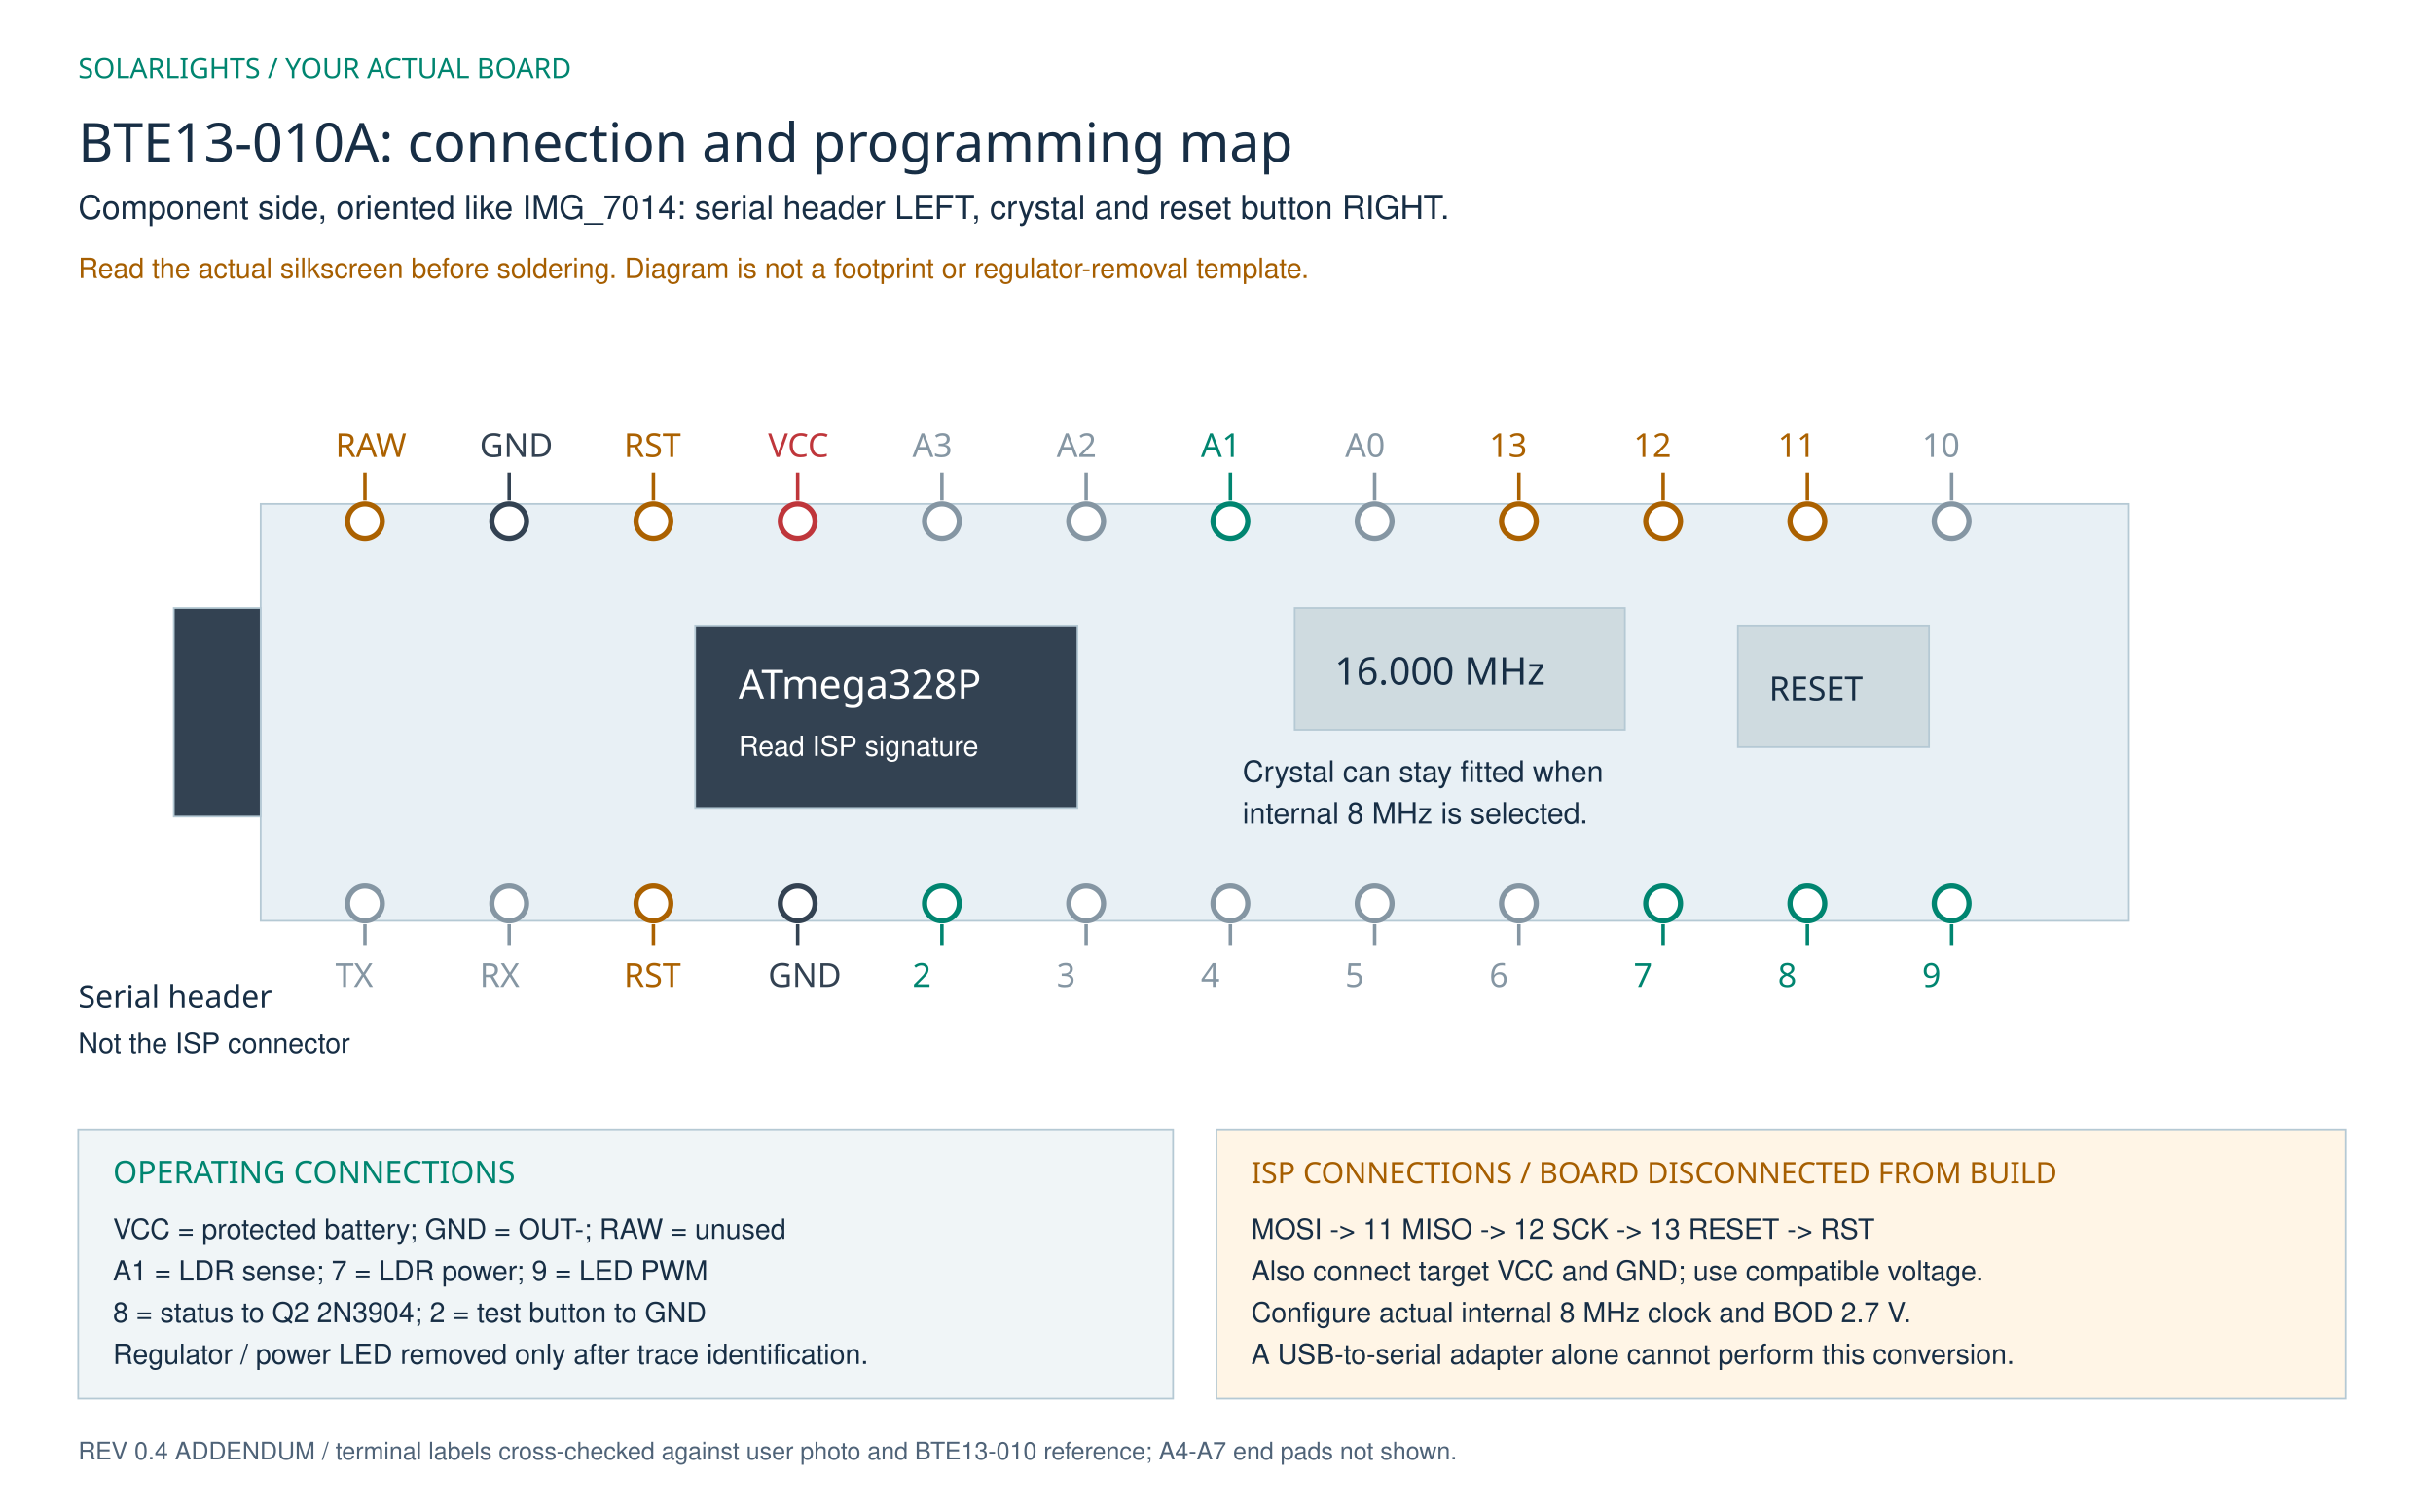
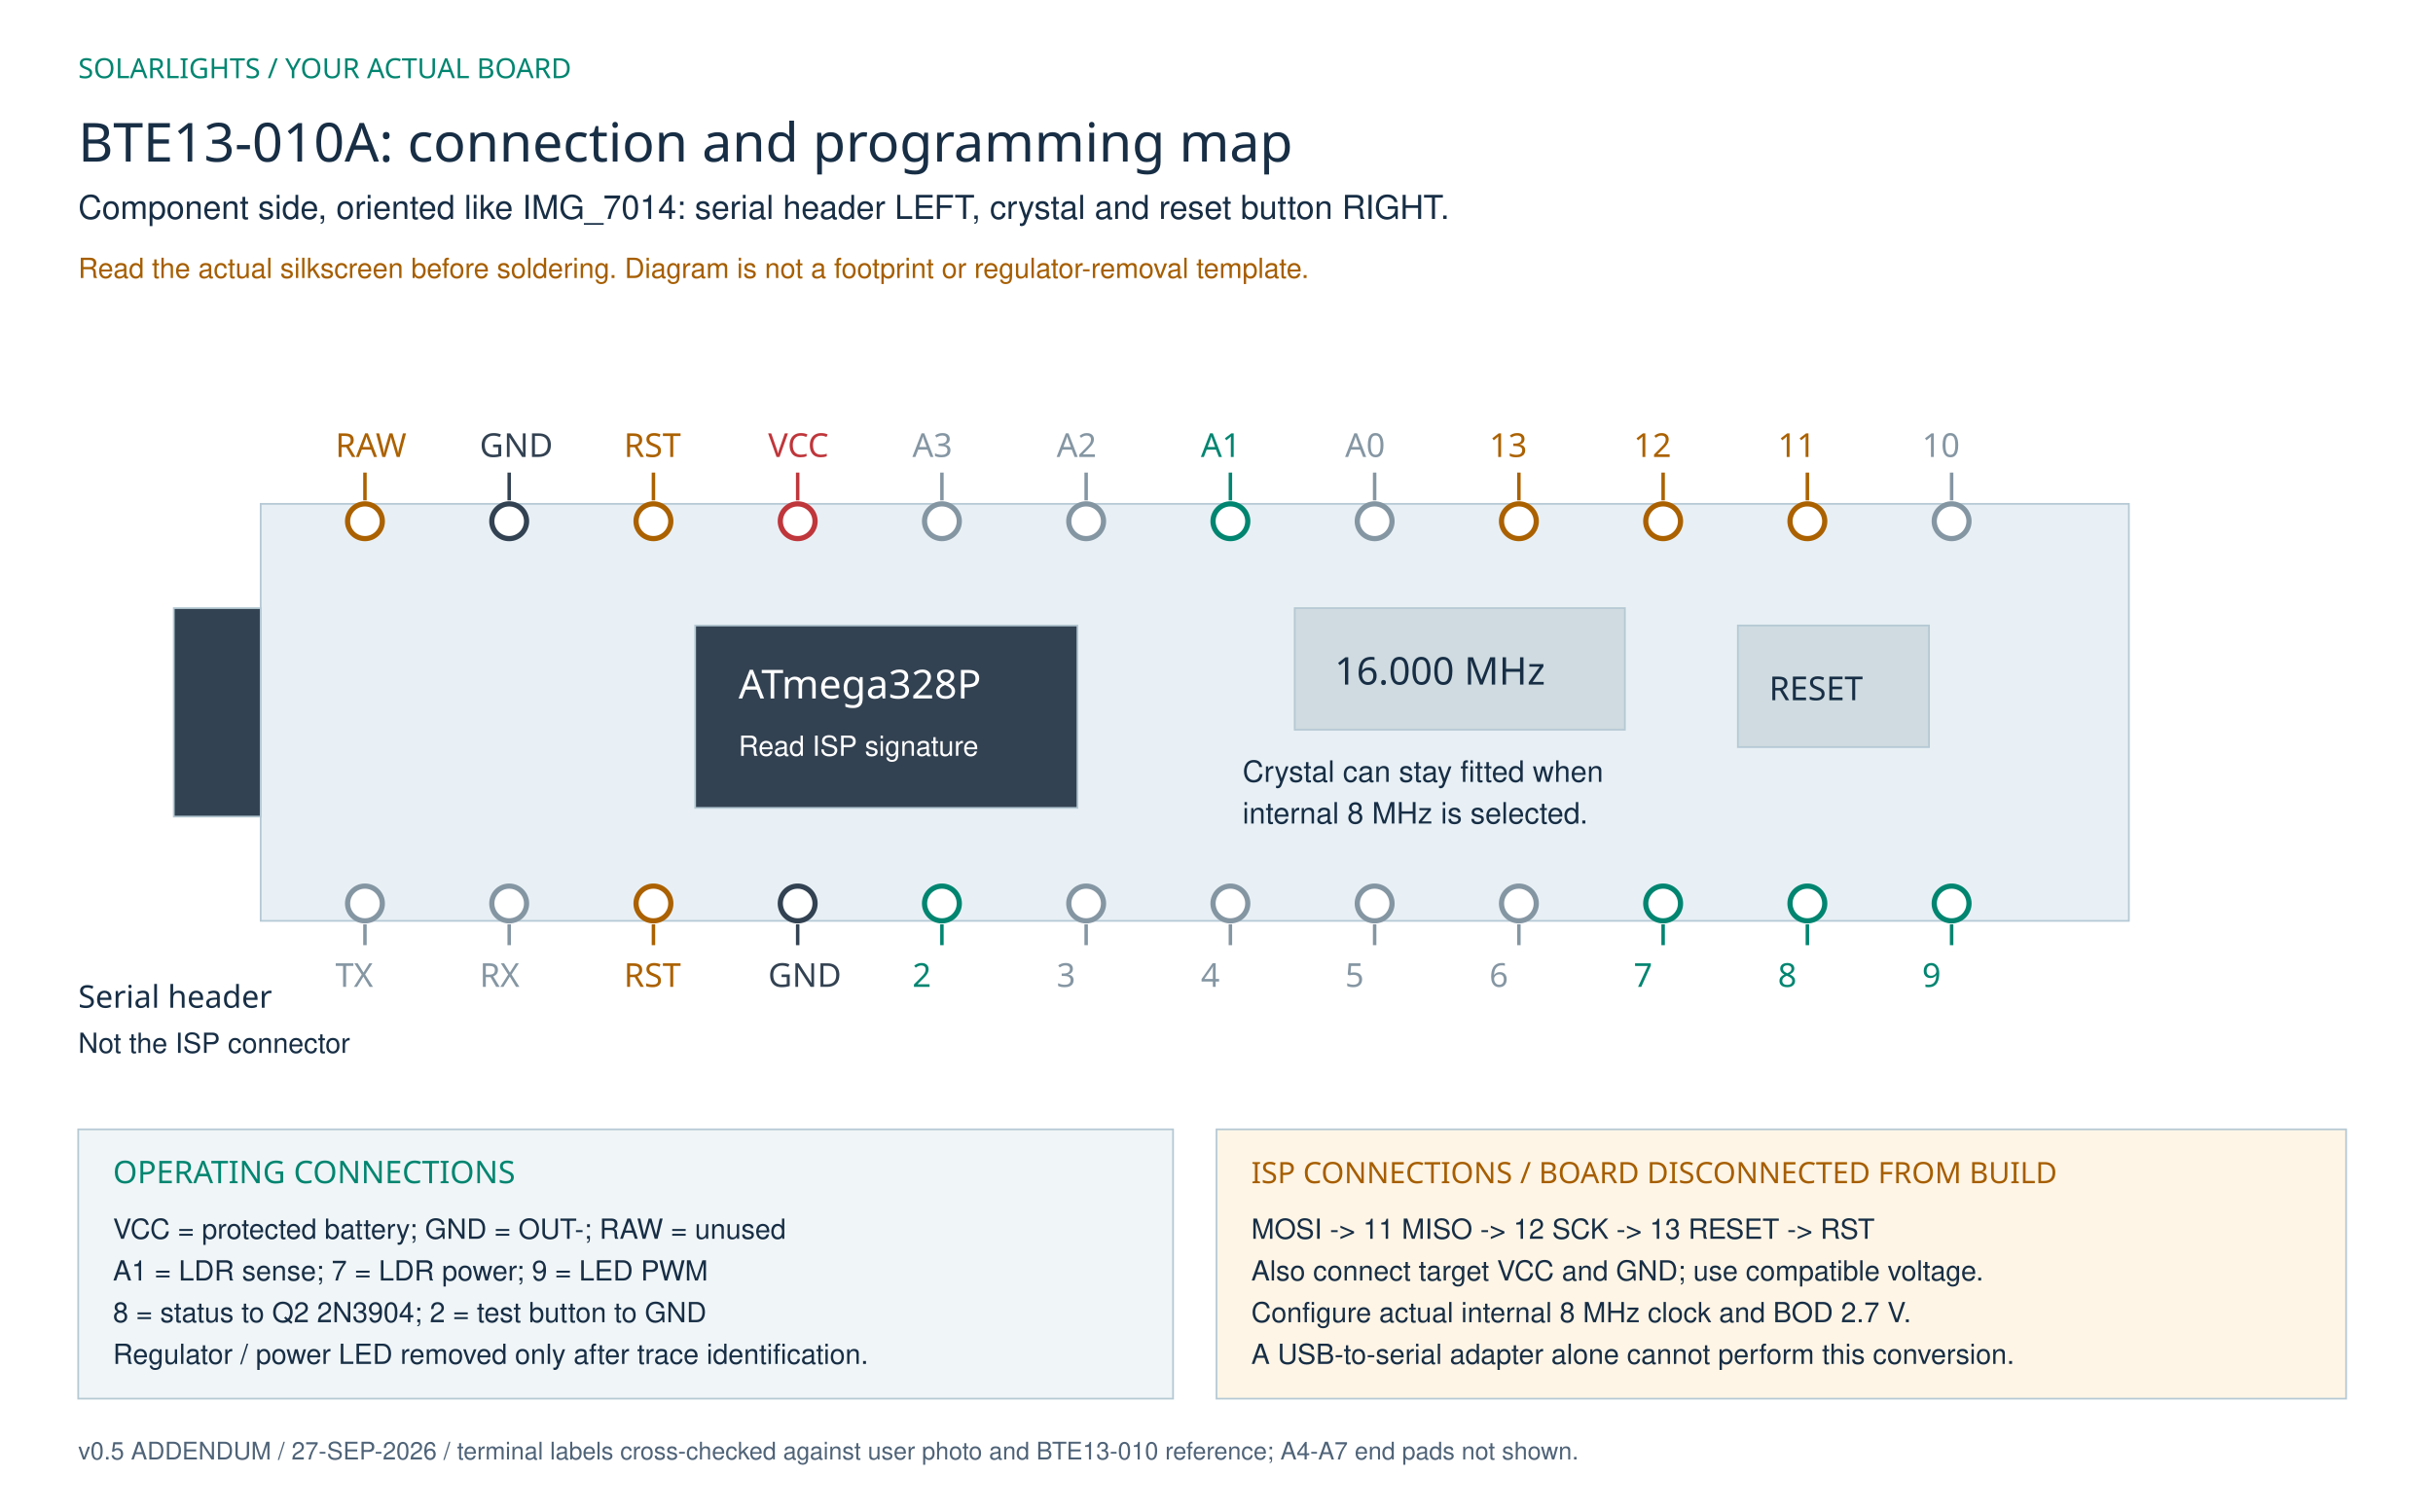
<svg xmlns="http://www.w3.org/2000/svg" width="1400" height="870" preserveAspectRatio="xMinYMin meet" viewBox="0 0 1400 870" version="1.0" fill-rule="evenodd">
  <clipPath id="clip">
    <rect x="0" y="0" width="1400" height="870" />
  </clipPath>
  <g id="group" transform="scale(1,-1) translate(0,-870)" style="clip-path: url(#clip)">
    <g transform="">
      <rect x="0" y="0" width="1400" height="870" rx="10" ry="0" style="stroke: rgb(100%,100%,100%); stroke-linecap: butt; stroke-width: 1; fill: rgb(100%,100%,100%); fill-rule: evenodd;" />
      <text x="45" y="825" style="font-family: Helvetica-Bold; font-size: 16px;fill: rgb(0%,52%,44%); stroke:none;" transform="translate(0,1650) scale(1,-1)">SOLARLIGHTS / YOUR ACTUAL BOARD</text>
      <text x="45" y="777" style="font-family: Helvetica-Bold; font-size: 31px;fill: rgb(9%,18%,27%); stroke:none;" transform="translate(0,1554) scale(1,-1)">BTE13-010A: connection and programming map</text>
      <text x="45" y="744" style="font-family: Helvetica; font-size: 19px;fill: rgb(9%,18%,27%); stroke:none;" transform="translate(0,1488) scale(1,-1)">Component side, oriented like IMG_7014: serial header LEFT, crystal and reset button RIGHT.</text>
      <text x="45" y="710" style="font-family: Helvetica; font-size: 16px;fill: rgb(65%,37%,0%); stroke:none;" transform="translate(0,1420) scale(1,-1)">Read the actual silkscreen before soldering. Diagram is not a footprint or regulator-removal template.</text>
      <rect x="150" y="340" width="1075" height="240" rx="10" ry="0" style="stroke: rgb(71%,79%,83%); stroke-linecap: butt; stroke-width: 1; fill: rgb(91%,94%,96%); fill-rule: evenodd;" />
      <rect x="100" y="400" width="50" height="120" rx="10" ry="0" style="stroke: rgb(71%,79%,83%); stroke-linecap: butt; stroke-width: 1; fill: rgb(20%,26%,32%); fill-rule: evenodd;" />
      <text x="45" y="290" style="font-family: Helvetica-Bold; font-size: 18px;fill: rgb(9%,18%,27%); stroke:none;" transform="translate(0,580) scale(1,-1)">Serial header</text>
      <text x="45" y="264" style="font-family: Helvetica; font-size: 16px;fill: rgb(9%,18%,27%); stroke:none;" transform="translate(0,528) scale(1,-1)">Not the ISP connector</text>
      <rect x="400" y="405" width="220" height="105" rx="10" ry="0" style="stroke: rgb(71%,79%,83%); stroke-linecap: butt; stroke-width: 1; fill: rgb(20%,26%,32%); fill-rule: evenodd;" />
      <text x="425" y="468" style="font-family: Helvetica-Bold; font-size: 23px;fill: rgb(100%,100%,100%); stroke:none;" transform="translate(0,936) scale(1,-1)">ATmega328P</text>
      <text x="425" y="435" style="font-family: Helvetica; font-size: 16px;fill: rgb(100%,100%,100%); stroke:none;" transform="translate(0,870) scale(1,-1)">Read ISP signature</text>
      <rect x="745" y="450" width="190" height="70" rx="10" ry="0" style="stroke: rgb(71%,79%,83%); stroke-linecap: butt; stroke-width: 1; fill: rgb(81%,86%,88%); fill-rule: evenodd;" />
      <text x="768" y="476" style="font-family: Helvetica-Bold; font-size: 22px;fill: rgb(9%,18%,27%); stroke:none;" transform="translate(0,952) scale(1,-1)">16.000 MHz</text>
      <text x="715" y="420" style="font-family: Helvetica; font-size: 17px;fill: rgb(9%,18%,27%); stroke:none;" transform="translate(0,840) scale(1,-1)">Crystal can stay fitted when</text>
      <text x="715" y="396" style="font-family: Helvetica; font-size: 17px;fill: rgb(9%,18%,27%); stroke:none;" transform="translate(0,792) scale(1,-1)">internal 8 MHz is selected.</text>
      <rect x="1000" y="440" width="110" height="70" rx="10" ry="0" style="stroke: rgb(71%,79%,83%); stroke-linecap: butt; stroke-width: 1; fill: rgb(81%,86%,88%); fill-rule: evenodd;" />
      <text x="1018" y="467" style="font-family: Helvetica-Bold; font-size: 19px;fill: rgb(9%,18%,27%); stroke:none;" transform="translate(0,934) scale(1,-1)">RESET</text>
      <circle cx="210" cy="570" r="10" style="stroke: rgb(67%,38%,0%); stroke-linecap: butt; stroke-width: 3; fill: rgb(100%,100%,100%); fill-rule: evenodd;" />
      <text x="193" y="607" style="font-family: Helvetica-Bold; font-size: 19px;fill: rgb(67%,38%,0%); stroke:none;" transform="translate(0,1214) scale(1,-1)">RAW</text>
      <path d="M 210,582 L 210,598 Z" style="stroke: rgb(67%,38%,0%); stroke-linecap: butt; stroke-width: 2;" />
      <circle cx="293" cy="570" r="10" style="stroke: rgb(20%,26%,32%); stroke-linecap: butt; stroke-width: 3; fill: rgb(100%,100%,100%); fill-rule: evenodd;" />
      <text x="276" y="607" style="font-family: Helvetica-Bold; font-size: 19px;fill: rgb(20%,26%,32%); stroke:none;" transform="translate(0,1214) scale(1,-1)">GND</text>
      <path d="M 293,582 L 293,598 Z" style="stroke: rgb(20%,26%,32%); stroke-linecap: butt; stroke-width: 2;" />
      <circle cx="376" cy="570" r="10" style="stroke: rgb(67%,38%,0%); stroke-linecap: butt; stroke-width: 3; fill: rgb(100%,100%,100%); fill-rule: evenodd;" />
      <text x="359" y="607" style="font-family: Helvetica-Bold; font-size: 19px;fill: rgb(67%,38%,0%); stroke:none;" transform="translate(0,1214) scale(1,-1)">RST</text>
      <path d="M 376,582 L 376,598 Z" style="stroke: rgb(67%,38%,0%); stroke-linecap: butt; stroke-width: 2;" />
      <circle cx="459" cy="570" r="10" style="stroke: rgb(75%,21%,23%); stroke-linecap: butt; stroke-width: 3; fill: rgb(100%,100%,100%); fill-rule: evenodd;" />
      <text x="442" y="607" style="font-family: Helvetica-Bold; font-size: 19px;fill: rgb(75%,21%,23%); stroke:none;" transform="translate(0,1214) scale(1,-1)">VCC</text>
      <path d="M 459,582 L 459,598 Z" style="stroke: rgb(75%,21%,23%); stroke-linecap: butt; stroke-width: 2;" />
      <circle cx="542" cy="570" r="10" style="stroke: rgb(52%,59%,64%); stroke-linecap: butt; stroke-width: 3; fill: rgb(100%,100%,100%); fill-rule: evenodd;" />
      <text x="525" y="607" style="font-family: Helvetica-Bold; font-size: 19px;fill: rgb(52%,59%,64%); stroke:none;" transform="translate(0,1214) scale(1,-1)">A3</text>
      <path d="M 542,582 L 542,598 Z" style="stroke: rgb(52%,59%,64%); stroke-linecap: butt; stroke-width: 2;" />
      <circle cx="625" cy="570" r="10" style="stroke: rgb(52%,59%,64%); stroke-linecap: butt; stroke-width: 3; fill: rgb(100%,100%,100%); fill-rule: evenodd;" />
      <text x="608" y="607" style="font-family: Helvetica-Bold; font-size: 19px;fill: rgb(52%,59%,64%); stroke:none;" transform="translate(0,1214) scale(1,-1)">A2</text>
      <path d="M 625,582 L 625,598 Z" style="stroke: rgb(52%,59%,64%); stroke-linecap: butt; stroke-width: 2;" />
      <circle cx="708" cy="570" r="10" style="stroke: rgb(0%,52%,44%); stroke-linecap: butt; stroke-width: 3; fill: rgb(100%,100%,100%); fill-rule: evenodd;" />
      <text x="691" y="607" style="font-family: Helvetica-Bold; font-size: 19px;fill: rgb(0%,52%,44%); stroke:none;" transform="translate(0,1214) scale(1,-1)">A1</text>
      <path d="M 708,582 L 708,598 Z" style="stroke: rgb(0%,52%,44%); stroke-linecap: butt; stroke-width: 2;" />
      <circle cx="791" cy="570" r="10" style="stroke: rgb(52%,59%,64%); stroke-linecap: butt; stroke-width: 3; fill: rgb(100%,100%,100%); fill-rule: evenodd;" />
      <text x="774" y="607" style="font-family: Helvetica-Bold; font-size: 19px;fill: rgb(52%,59%,64%); stroke:none;" transform="translate(0,1214) scale(1,-1)">A0</text>
      <path d="M 791,582 L 791,598 Z" style="stroke: rgb(52%,59%,64%); stroke-linecap: butt; stroke-width: 2;" />
      <circle cx="874" cy="570" r="10" style="stroke: rgb(67%,38%,0%); stroke-linecap: butt; stroke-width: 3; fill: rgb(100%,100%,100%); fill-rule: evenodd;" />
      <text x="857" y="607" style="font-family: Helvetica-Bold; font-size: 19px;fill: rgb(67%,38%,0%); stroke:none;" transform="translate(0,1214) scale(1,-1)">13</text>
      <path d="M 874,582 L 874,598 Z" style="stroke: rgb(67%,38%,0%); stroke-linecap: butt; stroke-width: 2;" />
      <circle cx="957" cy="570" r="10" style="stroke: rgb(67%,38%,0%); stroke-linecap: butt; stroke-width: 3; fill: rgb(100%,100%,100%); fill-rule: evenodd;" />
      <text x="940" y="607" style="font-family: Helvetica-Bold; font-size: 19px;fill: rgb(67%,38%,0%); stroke:none;" transform="translate(0,1214) scale(1,-1)">12</text>
      <path d="M 957,582 L 957,598 Z" style="stroke: rgb(67%,38%,0%); stroke-linecap: butt; stroke-width: 2;" />
      <circle cx="1040" cy="570" r="10" style="stroke: rgb(67%,38%,0%); stroke-linecap: butt; stroke-width: 3; fill: rgb(100%,100%,100%); fill-rule: evenodd;" />
      <text x="1023" y="607" style="font-family: Helvetica-Bold; font-size: 19px;fill: rgb(67%,38%,0%); stroke:none;" transform="translate(0,1214) scale(1,-1)">11</text>
      <path d="M 1040,582 L 1040,598 Z" style="stroke: rgb(67%,38%,0%); stroke-linecap: butt; stroke-width: 2;" />
      <circle cx="1123" cy="570" r="10" style="stroke: rgb(52%,59%,64%); stroke-linecap: butt; stroke-width: 3; fill: rgb(100%,100%,100%); fill-rule: evenodd;" />
      <text x="1106" y="607" style="font-family: Helvetica-Bold; font-size: 19px;fill: rgb(52%,59%,64%); stroke:none;" transform="translate(0,1214) scale(1,-1)">10</text>
      <path d="M 1123,582 L 1123,598 Z" style="stroke: rgb(52%,59%,64%); stroke-linecap: butt; stroke-width: 2;" />
      <circle cx="210" cy="350" r="10" style="stroke: rgb(52%,59%,64%); stroke-linecap: butt; stroke-width: 3; fill: rgb(100%,100%,100%); fill-rule: evenodd;" />
      <text x="193" y="302" style="font-family: Helvetica-Bold; font-size: 19px;fill: rgb(52%,59%,64%); stroke:none;" transform="translate(0,604) scale(1,-1)">TX</text>
      <path d="M 210,338 L 210,326 Z" style="stroke: rgb(52%,59%,64%); stroke-linecap: butt; stroke-width: 2;" />
      <circle cx="293" cy="350" r="10" style="stroke: rgb(52%,59%,64%); stroke-linecap: butt; stroke-width: 3; fill: rgb(100%,100%,100%); fill-rule: evenodd;" />
      <text x="276" y="302" style="font-family: Helvetica-Bold; font-size: 19px;fill: rgb(52%,59%,64%); stroke:none;" transform="translate(0,604) scale(1,-1)">RX</text>
      <path d="M 293,338 L 293,326 Z" style="stroke: rgb(52%,59%,64%); stroke-linecap: butt; stroke-width: 2;" />
      <circle cx="376" cy="350" r="10" style="stroke: rgb(67%,38%,0%); stroke-linecap: butt; stroke-width: 3; fill: rgb(100%,100%,100%); fill-rule: evenodd;" />
      <text x="359" y="302" style="font-family: Helvetica-Bold; font-size: 19px;fill: rgb(67%,38%,0%); stroke:none;" transform="translate(0,604) scale(1,-1)">RST</text>
      <path d="M 376,338 L 376,326 Z" style="stroke: rgb(67%,38%,0%); stroke-linecap: butt; stroke-width: 2;" />
      <circle cx="459" cy="350" r="10" style="stroke: rgb(20%,26%,32%); stroke-linecap: butt; stroke-width: 3; fill: rgb(100%,100%,100%); fill-rule: evenodd;" />
      <text x="442" y="302" style="font-family: Helvetica-Bold; font-size: 19px;fill: rgb(20%,26%,32%); stroke:none;" transform="translate(0,604) scale(1,-1)">GND</text>
      <path d="M 459,338 L 459,326 Z" style="stroke: rgb(20%,26%,32%); stroke-linecap: butt; stroke-width: 2;" />
      <circle cx="542" cy="350" r="10" style="stroke: rgb(0%,52%,44%); stroke-linecap: butt; stroke-width: 3; fill: rgb(100%,100%,100%); fill-rule: evenodd;" />
      <text x="525" y="302" style="font-family: Helvetica-Bold; font-size: 19px;fill: rgb(0%,52%,44%); stroke:none;" transform="translate(0,604) scale(1,-1)">2</text>
      <path d="M 542,338 L 542,326 Z" style="stroke: rgb(0%,52%,44%); stroke-linecap: butt; stroke-width: 2;" />
      <circle cx="625" cy="350" r="10" style="stroke: rgb(52%,59%,64%); stroke-linecap: butt; stroke-width: 3; fill: rgb(100%,100%,100%); fill-rule: evenodd;" />
      <text x="608" y="302" style="font-family: Helvetica-Bold; font-size: 19px;fill: rgb(52%,59%,64%); stroke:none;" transform="translate(0,604) scale(1,-1)">3</text>
      <path d="M 625,338 L 625,326 Z" style="stroke: rgb(52%,59%,64%); stroke-linecap: butt; stroke-width: 2;" />
      <circle cx="708" cy="350" r="10" style="stroke: rgb(52%,59%,64%); stroke-linecap: butt; stroke-width: 3; fill: rgb(100%,100%,100%); fill-rule: evenodd;" />
      <text x="691" y="302" style="font-family: Helvetica-Bold; font-size: 19px;fill: rgb(52%,59%,64%); stroke:none;" transform="translate(0,604) scale(1,-1)">4</text>
      <path d="M 708,338 L 708,326 Z" style="stroke: rgb(52%,59%,64%); stroke-linecap: butt; stroke-width: 2;" />
      <circle cx="791" cy="350" r="10" style="stroke: rgb(52%,59%,64%); stroke-linecap: butt; stroke-width: 3; fill: rgb(100%,100%,100%); fill-rule: evenodd;" />
      <text x="774" y="302" style="font-family: Helvetica-Bold; font-size: 19px;fill: rgb(52%,59%,64%); stroke:none;" transform="translate(0,604) scale(1,-1)">5</text>
      <path d="M 791,338 L 791,326 Z" style="stroke: rgb(52%,59%,64%); stroke-linecap: butt; stroke-width: 2;" />
      <circle cx="874" cy="350" r="10" style="stroke: rgb(52%,59%,64%); stroke-linecap: butt; stroke-width: 3; fill: rgb(100%,100%,100%); fill-rule: evenodd;" />
      <text x="857" y="302" style="font-family: Helvetica-Bold; font-size: 19px;fill: rgb(52%,59%,64%); stroke:none;" transform="translate(0,604) scale(1,-1)">6</text>
      <path d="M 874,338 L 874,326 Z" style="stroke: rgb(52%,59%,64%); stroke-linecap: butt; stroke-width: 2;" />
      <circle cx="957" cy="350" r="10" style="stroke: rgb(0%,52%,44%); stroke-linecap: butt; stroke-width: 3; fill: rgb(100%,100%,100%); fill-rule: evenodd;" />
      <text x="940" y="302" style="font-family: Helvetica-Bold; font-size: 19px;fill: rgb(0%,52%,44%); stroke:none;" transform="translate(0,604) scale(1,-1)">7</text>
      <path d="M 957,338 L 957,326 Z" style="stroke: rgb(0%,52%,44%); stroke-linecap: butt; stroke-width: 2;" />
      <circle cx="1040" cy="350" r="10" style="stroke: rgb(0%,52%,44%); stroke-linecap: butt; stroke-width: 3; fill: rgb(100%,100%,100%); fill-rule: evenodd;" />
      <text x="1023" y="302" style="font-family: Helvetica-Bold; font-size: 19px;fill: rgb(0%,52%,44%); stroke:none;" transform="translate(0,604) scale(1,-1)">8</text>
      <path d="M 1040,338 L 1040,326 Z" style="stroke: rgb(0%,52%,44%); stroke-linecap: butt; stroke-width: 2;" />
      <circle cx="1123" cy="350" r="10" style="stroke: rgb(0%,52%,44%); stroke-linecap: butt; stroke-width: 3; fill: rgb(100%,100%,100%); fill-rule: evenodd;" />
      <text x="1106" y="302" style="font-family: Helvetica-Bold; font-size: 19px;fill: rgb(0%,52%,44%); stroke:none;" transform="translate(0,604) scale(1,-1)">9</text>
      <path d="M 1123,338 L 1123,326 Z" style="stroke: rgb(0%,52%,44%); stroke-linecap: butt; stroke-width: 2;" />
      <rect x="45" y="65" width="630" height="155" rx="10" ry="0" style="stroke: rgb(71%,79%,83%); stroke-linecap: butt; stroke-width: 1; fill: rgb(94%,96%,97%); fill-rule: evenodd;" />
      <text x="65" y="189" style="font-family: Helvetica-Bold; font-size: 18px;fill: rgb(0%,52%,44%); stroke:none;" transform="translate(0,378) scale(1,-1)">OPERATING CONNECTIONS</text>
      <text x="65" y="157" style="font-family: Helvetica; font-size: 16px;fill: rgb(9%,18%,27%); stroke:none;" transform="translate(0,314) scale(1,-1)">VCC = protected battery; GND = OUT-; RAW = unused</text>
      <text x="65" y="133" style="font-family: Helvetica; font-size: 16px;fill: rgb(9%,18%,27%); stroke:none;" transform="translate(0,266) scale(1,-1)">A1 = LDR sense; 7 = LDR power; 9 = LED PWM</text>
      <text x="65" y="109" style="font-family: Helvetica; font-size: 16px;fill: rgb(9%,18%,27%); stroke:none;" transform="translate(0,218) scale(1,-1)">8 = status to Q2 2N3904; 2 = test button to GND</text>
      <text x="65" y="85" style="font-family: Helvetica; font-size: 16px;fill: rgb(9%,18%,27%); stroke:none;" transform="translate(0,170) scale(1,-1)">Regulator / power LED removed only after trace identification.</text>
      <rect x="700" y="65" width="650" height="155" rx="10" ry="0" style="stroke: rgb(71%,79%,83%); stroke-linecap: butt; stroke-width: 1; fill: rgb(100%,96%,90%); fill-rule: evenodd;" />
      <text x="720" y="189" style="font-family: Helvetica-Bold; font-size: 17px;fill: rgb(65%,37%,0%); stroke:none;" transform="translate(0,378) scale(1,-1)">ISP CONNECTIONS / BOARD DISCONNECTED FROM BUILD</text>
      <text x="720" y="157" style="font-family: Helvetica; font-size: 16px;fill: rgb(9%,18%,27%); stroke:none;" transform="translate(0,314) scale(1,-1)">MOSI -&gt; 11     MISO -&gt; 12     SCK -&gt; 13     RESET -&gt; RST</text>
      <text x="720" y="133" style="font-family: Helvetica; font-size: 16px;fill: rgb(9%,18%,27%); stroke:none;" transform="translate(0,266) scale(1,-1)">Also connect target VCC and GND; use compatible voltage.</text>
      <text x="720" y="109" style="font-family: Helvetica; font-size: 16px;fill: rgb(9%,18%,27%); stroke:none;" transform="translate(0,218) scale(1,-1)">Configure actual internal 8 MHz clock and BOD 2.7 V.</text>
      <text x="720" y="85" style="font-family: Helvetica; font-size: 16px;fill: rgb(9%,18%,27%); stroke:none;" transform="translate(0,170) scale(1,-1)">A USB-to-serial adapter alone cannot perform this conversion.</text>
-       <text x="45" y="30" style="font-family: Helvetica; font-size: 14px;fill: rgb(31%,39%,47%); stroke:none;" transform="translate(0,60) scale(1,-1)">REV 0.4 ADDENDUM / terminal labels cross-checked against user photo and BTE13-010 reference; A4-A7 end pads not shown.</text>
+       <text x="45" y="30" style="font-family: Helvetica; font-size: 14px;fill: rgb(31%,39%,47%); stroke:none;" transform="translate(0,60) scale(1,-1)">v0.5 ADDENDUM / 27-SEP-2026 / terminal labels cross-checked against user photo and BTE13-010 reference; A4-A7 end pads not shown.</text>
    </g>
  </g>
</svg>
